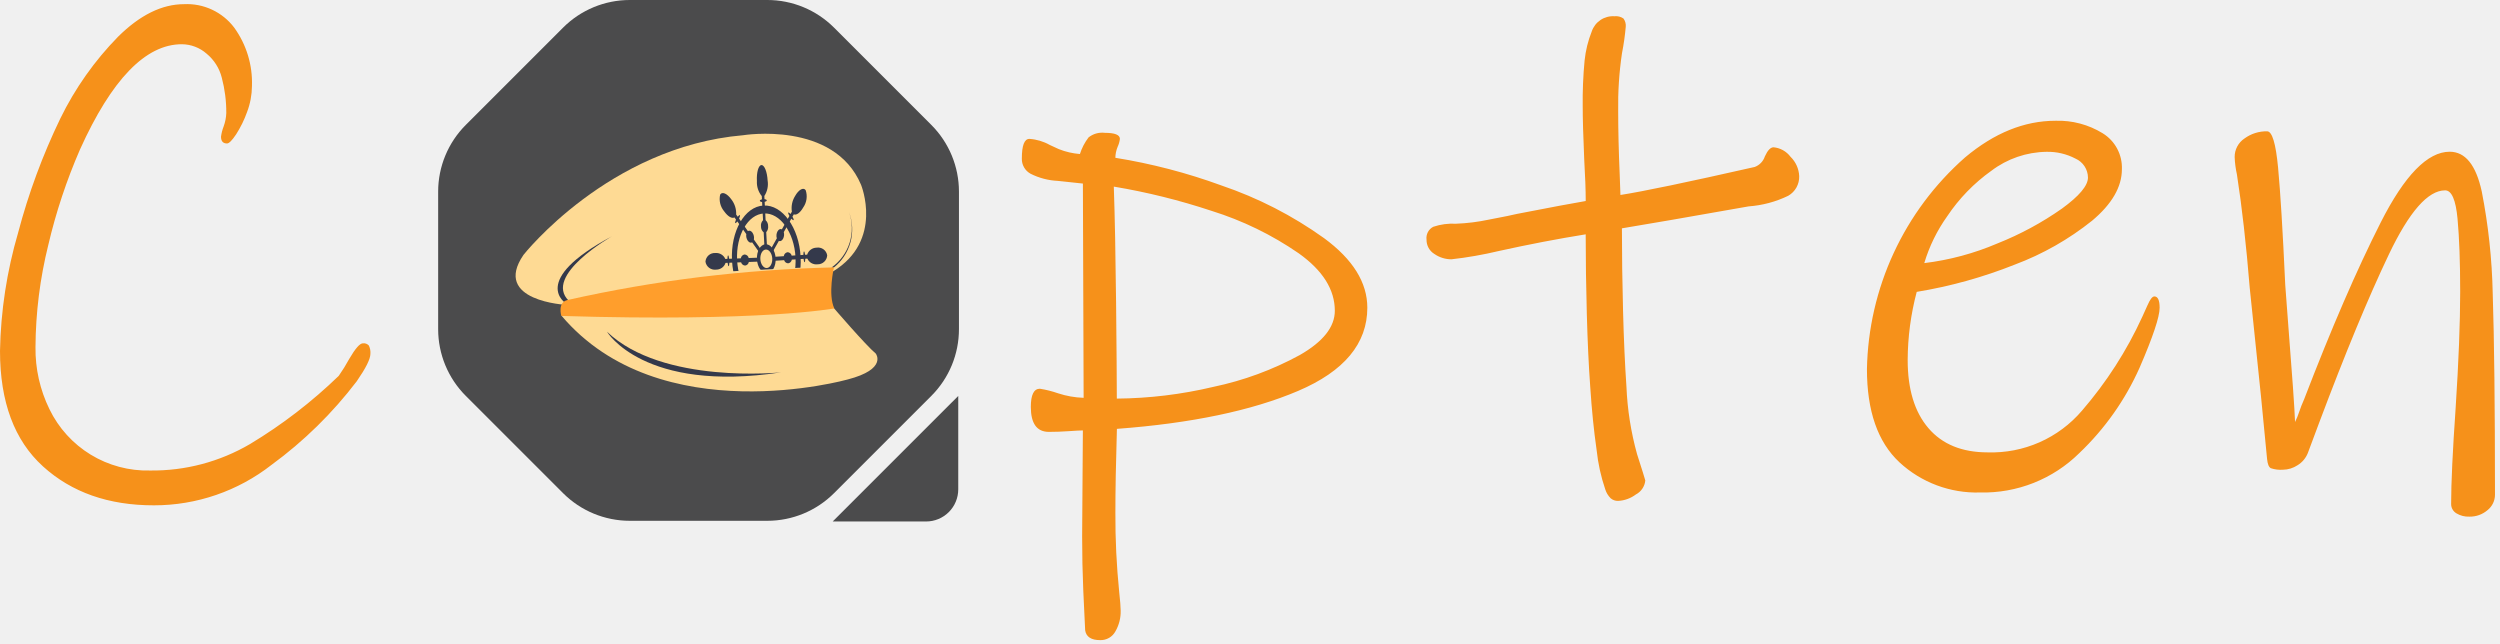
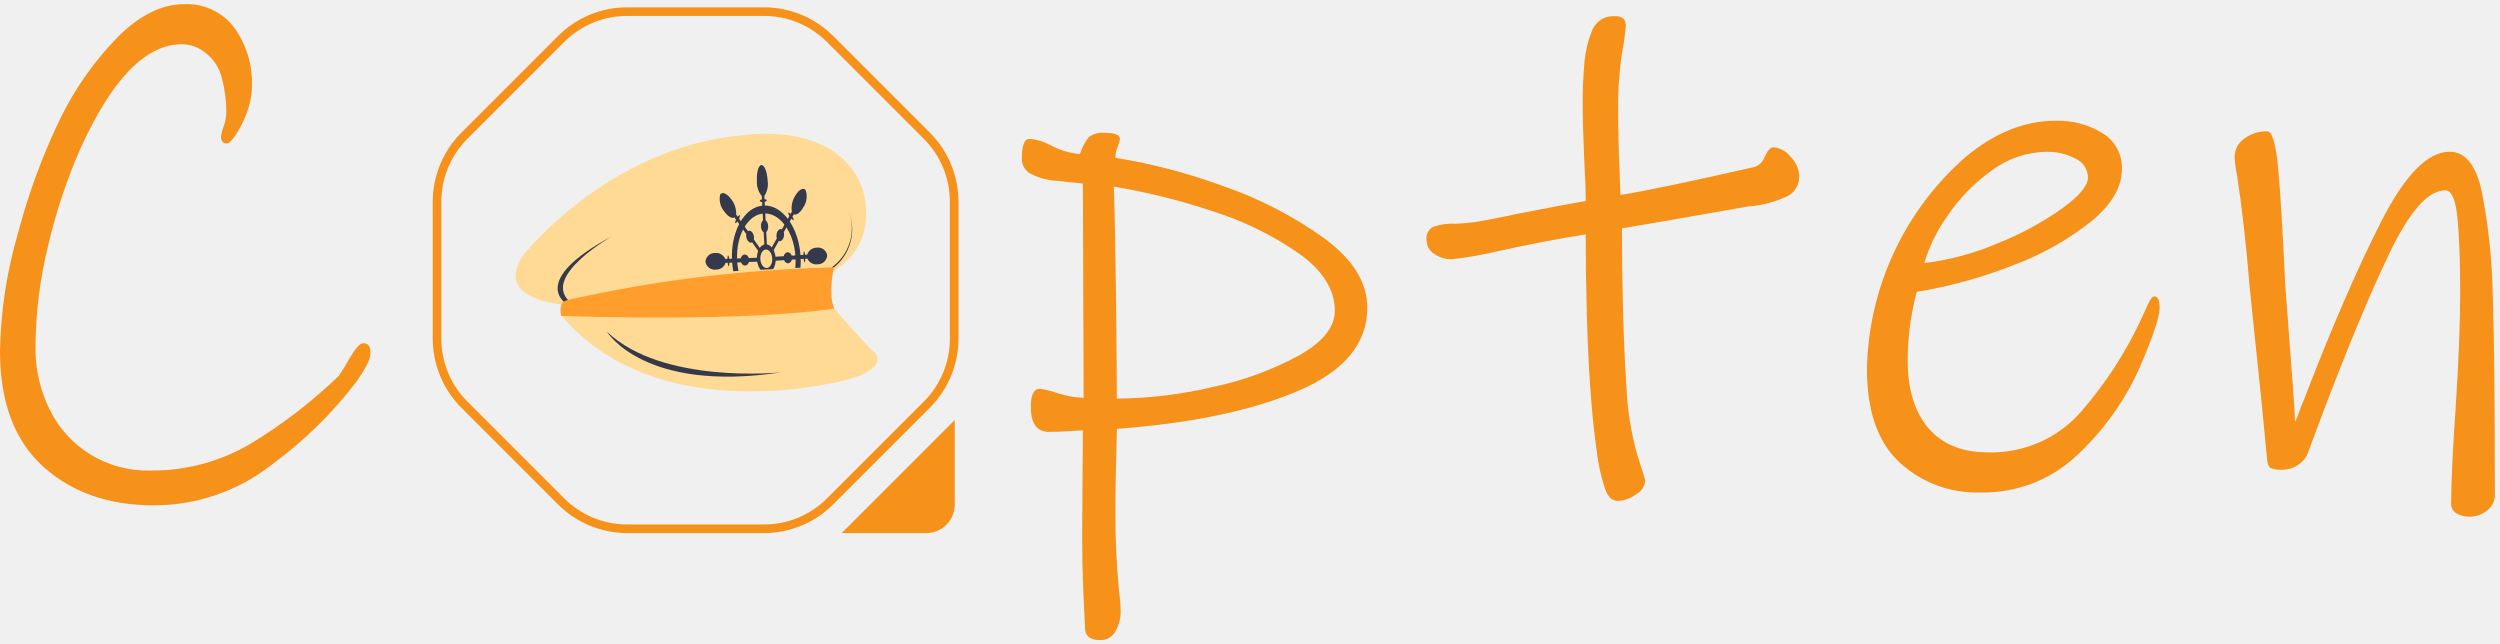
<svg xmlns="http://www.w3.org/2000/svg" width="342" height="88" viewBox="0 0 342 88" fill="none">
-   <g clip-path="url(#clip0_55_12647)">
-     <path d="M104.972 0C108.394 0 111.676 1.36 114.096 3.779L127.405 17.089C129.825 19.509 131.185 22.791 131.185 26.214V45.032C131.185 46.727 130.851 48.405 130.203 49.971C129.554 51.538 128.604 52.96 127.405 54.159L114.097 67.465C111.677 69.885 108.395 71.245 104.972 71.245H86.154C82.732 71.245 79.45 69.885 77.03 67.466L63.72 54.157C61.3 51.737 59.94 48.455 59.94 45.032V26.214C59.94 22.792 61.3 19.51 63.719 17.09L77.029 3.78C79.449 1.36 82.731 0 86.154 0L104.972 0Z" fill="#4B4B4C" />
-     <path d="M131.089 54.166V66.939C131.089 67.517 130.975 68.089 130.754 68.623C130.533 69.157 130.209 69.642 129.8 70.05C129.392 70.459 128.907 70.783 128.373 71.004C127.839 71.225 127.267 71.339 126.689 71.339H113.912L131.089 54.166Z" fill="#4B4B4C" />
-     <path d="M114.065 42.139C114.065 42.139 118.453 47.249 119.807 48.37C119.807 48.37 121.446 50.487 115.959 51.913C115.959 51.913 90.314 59.134 76.814 43.19C76.814 43.19 112.599 41.04 114.065 42.139Z" fill="#FEDA94" />
-     <path d="M77.489 41.707C77.489 41.707 67.261 41.218 71.612 34.87C71.612 34.87 83.269 20.07 101.666 18.499C101.666 18.499 114.066 16.467 117.792 25.279C117.792 25.279 120.927 32.889 113.937 37.146L77.489 41.707Z" fill="#FEDA94" />
-     <path d="M83.034 45.377C83.034 45.377 88.034 53.786 106.857 50.936C106.857 50.936 90.609 52.646 83.034 45.377Z" fill="#34394B" />
-     <path d="M77.458 41.527C77.458 41.527 72.258 38.436 83.75 32.303C83.75 32.303 74.214 37.688 77.825 41.16L77.458 41.527Z" fill="#34394B" />
-     <path d="M113.747 36.6C114.918 35.774 115.788 34.588 116.222 33.222C116.657 31.856 116.633 30.386 116.154 29.035C116.651 30.355 116.716 31.799 116.34 33.158C115.964 34.517 115.167 35.722 114.063 36.6H113.747Z" fill="#34394B" />
-     <path d="M114.08 36.581C114.08 36.581 113.234 40.281 114.132 42.191C114.132 42.191 104.126 44.069 76.791 43.22C76.791 43.22 76.221 41.349 77.646 41.04C89.612 38.347 101.817 36.853 114.08 36.581Z" fill="#FF9E2C" />
-     <mask id="mask0_55_12647" style="mask-type:luminance" maskUnits="userSpaceOnUse" x="95" y="21" width="19" height="17">
-       <path d="M112.937 21.162L95.202 22.091L96 37.323L113.735 36.394L112.937 21.162Z" fill="white" />
+   <g clip-path="url(#clip0_166_405)">
+     <mask id="mask0_166_405" style="mask-type:luminance" maskUnits="userSpaceOnUse" x="0" y="0" width="342" height="88">
+       <path d="M341.3 0H0V87.575H341.3V0Z" fill="white" />
    </mask>
-     <g mask="url(#mask0_55_12647)">
-       <path d="M104.726 33.414C105.432 33.377 106.053 34.239 106.11 35.334C106.167 36.43 105.64 37.352 104.934 37.389C104.228 37.426 103.607 36.565 103.55 35.469C103.492 34.372 104.02 33.451 104.726 33.414ZM104.896 36.667C105.345 36.643 105.681 36.057 105.645 35.359C105.608 34.661 105.213 34.114 104.764 34.137C104.314 34.161 103.978 34.747 104.015 35.444C104.051 36.141 104.447 36.69 104.896 36.667Z" fill="#34394B" />
-       <path d="M104.45 28.117C107.037 27.982 109.315 31.138 109.525 35.153C109.736 39.169 107.803 42.546 105.213 42.681C102.624 42.817 100.349 39.661 100.138 35.645C99.928 31.63 101.861 28.253 104.45 28.117ZM105.157 41.599C107.354 41.484 109.005 38.609 108.826 35.191C108.647 31.773 106.704 29.087 104.507 29.202C102.31 29.317 100.658 32.191 100.837 35.609C101.016 39.026 102.952 41.714 105.157 41.599Z" fill="#34394B" />
-       <path d="M104.574 33.721L104.472 31.791C104.352 31.692 104.256 31.567 104.192 31.425C104.128 31.284 104.098 31.129 104.103 30.973C104.082 30.819 104.096 30.662 104.145 30.515C104.194 30.367 104.276 30.232 104.385 30.122L104.255 27.636C104.076 27.616 103.95 27.552 103.945 27.467C103.941 27.382 104.063 27.305 104.235 27.266L104.212 26.829C103.74 26.25 103.502 25.515 103.545 24.769C103.482 23.582 103.76 22.602 104.165 22.581C104.569 22.559 104.948 23.505 105.011 24.692C105.131 25.43 104.971 26.185 104.562 26.811L104.585 27.247C104.763 27.267 104.89 27.331 104.894 27.416C104.898 27.501 104.776 27.578 104.604 27.617L104.735 30.119C104.846 30.221 104.935 30.345 104.994 30.483C105.053 30.622 105.081 30.772 105.078 30.922C105.097 31.072 105.084 31.224 105.04 31.367C104.996 31.512 104.921 31.644 104.821 31.757L104.923 33.703L104.574 33.721Z" fill="#34394B" />
-       <path d="M105.471 34.027L106.269 32.605C106.173 32.286 106.207 31.941 106.364 31.647C106.524 31.363 106.765 31.265 106.961 31.374L107.991 29.543C107.866 29.335 107.799 29.152 107.835 29.088C107.87 29.024 107.996 29.105 108.145 29.273L108.328 28.951C108.214 28.213 108.368 27.459 108.762 26.825C109.253 25.946 109.902 25.581 110.214 26.012C110.348 26.402 110.389 26.819 110.332 27.228C110.276 27.637 110.124 28.027 109.889 28.367C109.47 29.112 108.936 29.487 108.594 29.319L108.41 29.641C108.534 29.849 108.602 30.032 108.566 30.096C108.531 30.16 108.405 30.079 108.256 29.912L107.223 31.753C107.306 32.063 107.268 32.392 107.117 32.675C106.964 32.947 106.736 33.049 106.545 32.96L105.739 34.394L105.471 34.027Z" fill="#34394B" />
-       <path d="M105.982 35.128L107.224 35.046C107.238 34.912 107.295 34.786 107.387 34.688C107.479 34.59 107.601 34.525 107.734 34.502C107.867 34.506 107.995 34.555 108.098 34.64C108.2 34.725 108.272 34.842 108.301 34.972L109.898 34.869C109.901 34.593 109.936 34.395 109.99 34.392C110.044 34.388 110.102 34.58 110.137 34.853L110.419 34.839C110.506 34.563 110.678 34.322 110.91 34.15C111.142 33.978 111.422 33.883 111.711 33.879C112.042 33.827 112.38 33.908 112.652 34.104C112.923 34.3 113.106 34.595 113.161 34.926C113.145 35.263 112.998 35.581 112.751 35.811C112.505 36.041 112.178 36.166 111.84 36.158C111.555 36.194 111.266 36.138 111.015 35.998C110.764 35.858 110.565 35.642 110.445 35.38L110.163 35.395C110.16 35.672 110.126 35.869 110.071 35.872C110.017 35.876 109.959 35.684 109.924 35.41L108.321 35.519C108.303 35.645 108.244 35.762 108.154 35.852C108.064 35.943 107.948 36.003 107.822 36.023C107.695 36.019 107.574 35.975 107.474 35.897C107.375 35.819 107.303 35.712 107.269 35.59L106.017 35.673L105.982 35.128Z" fill="#34394B" />
-       <path d="M102.892 33.152C102.711 33.261 102.474 33.183 102.294 32.928C102.114 32.662 102.042 32.339 102.092 32.022L100.869 30.297C100.738 30.476 100.621 30.568 100.58 30.512C100.539 30.456 100.586 30.264 100.688 30.044L100.472 29.743C100.149 29.945 99.579 29.628 99.084 28.931C98.816 28.618 98.624 28.246 98.526 27.846C98.427 27.445 98.424 27.027 98.517 26.625C98.782 26.169 99.469 26.464 100.053 27.282C100.511 27.872 100.743 28.605 100.707 29.351L100.924 29.652C101.054 29.473 101.172 29.381 101.213 29.436C101.254 29.492 101.207 29.685 101.105 29.905L102.313 31.618C102.498 31.488 102.747 31.561 102.935 31.827C103.122 32.103 103.192 32.442 103.13 32.77L104.073 34.1L103.844 34.494L102.892 33.152Z" fill="#34394B" />
-       <path d="M103.668 35.249L102.424 35.297C102.396 35.166 102.327 35.048 102.225 34.96C102.124 34.873 101.997 34.821 101.863 34.812C101.731 34.83 101.608 34.892 101.515 34.987C101.422 35.082 101.363 35.206 101.348 35.339L99.747 35.401C99.716 35.127 99.66 34.934 99.606 34.936C99.551 34.939 99.514 35.135 99.508 35.411L99.226 35.426C99.109 35.161 98.913 34.941 98.664 34.794C98.415 34.648 98.126 34.584 97.839 34.611C97.505 34.594 97.179 34.709 96.929 34.931C96.68 35.153 96.528 35.465 96.507 35.798C96.558 36.132 96.738 36.432 97.007 36.636C97.277 36.839 97.615 36.929 97.95 36.886C98.237 36.892 98.519 36.806 98.753 36.64C98.988 36.475 99.164 36.239 99.255 35.967L99.538 35.952C99.569 36.226 99.625 36.419 99.679 36.417C99.734 36.415 99.771 36.218 99.777 35.942L101.383 35.883C101.415 36.006 101.486 36.116 101.585 36.197C101.684 36.277 101.807 36.324 101.934 36.33C102.06 36.314 102.177 36.257 102.268 36.168C102.359 36.08 102.419 35.965 102.439 35.839L103.694 35.791L103.668 35.249Z" fill="#34394B" />
+     <g mask="url(#mask0_166_405)">
+       <path d="M115.14 72.926L130.61 57.46V69.026C130.61 69.538 130.509 70.045 130.313 70.518C130.117 70.992 129.83 71.421 129.468 71.784C129.106 72.146 128.676 72.433 128.202 72.629C127.729 72.825 127.222 72.926 126.71 72.926H115.14Z" fill="#F6911A" />
+       <path d="M85.815 1H104.501C108.056 1 111.465 2.412 113.979 4.926L127.195 18.142C129.709 20.655 131.121 24.065 131.121 27.62V46.306C131.121 48.067 130.774 49.81 130.101 51.437C129.427 53.063 128.439 54.542 127.195 55.786L113.98 68.999C111.466 71.513 108.056 72.925 104.501 72.926H85.815C82.26 72.926 78.851 71.514 76.338 69.001L63.122 55.784C60.608 53.27 59.196 49.861 59.195 46.306V27.62C59.196 24.065 60.608 20.656 63.121 18.142L76.337 4.926C78.85 2.413 82.26 1 85.815 1ZM104.501 71.747C106.107 71.751 107.698 71.437 109.182 70.822C110.666 70.207 112.013 69.305 113.146 68.166L126.361 54.952C127.5 53.82 128.403 52.472 129.018 50.988C129.633 49.503 129.947 47.912 129.942 46.306V27.62C129.947 26.014 129.632 24.423 129.018 22.939C128.403 21.455 127.5 20.108 126.361 18.975L113.145 5.759C112.012 4.621 110.665 3.718 109.182 3.104C107.698 2.489 106.107 2.175 104.501 2.179H85.815C84.209 2.175 82.618 2.489 81.134 3.104C79.65 3.719 78.303 4.621 77.17 5.76L63.955 18.976C62.816 20.109 61.913 21.456 61.299 22.939C60.684 24.423 60.37 26.014 60.374 27.62V46.306C60.37 47.912 60.684 49.503 61.299 50.986C61.914 52.471 62.816 53.818 63.955 54.95L77.172 68.167C78.304 69.305 79.651 70.208 81.135 70.822C82.618 71.437 84.209 71.751 85.815 71.747H104.501Z" fill="#F6911A" />
+       <path d="M114.065 42.139C114.065 42.139 118.453 47.249 119.807 48.37C119.807 48.37 121.446 50.487 115.959 51.913C115.959 51.913 90.314 59.134 76.814 43.19C76.814 43.19 112.599 41.04 114.065 42.139Z" fill="#FEDA94" />
+       <path d="M77.489 41.707C77.489 41.707 67.261 41.218 71.612 34.87C71.612 34.87 83.269 20.07 101.666 18.499C101.666 18.499 114.066 16.467 117.792 25.279C117.792 25.279 120.927 32.889 113.937 37.146L77.489 41.707Z" fill="#FEDA94" />
+       <path d="M83.034 45.377C83.034 45.377 88.034 53.786 106.857 50.936C106.857 50.936 90.609 52.646 83.034 45.377Z" fill="#34394B" />
+       <path d="M77.458 41.527C77.458 41.527 72.258 38.436 83.75 32.303C83.75 32.303 74.214 37.688 77.825 41.16L77.458 41.527Z" fill="#34394B" />
+       <path d="M113.747 36.6C114.919 35.774 115.788 34.588 116.222 33.222C116.657 31.856 116.633 30.386 116.154 29.035C116.651 30.355 116.716 31.799 116.34 33.158C115.964 34.517 115.167 35.722 114.063 36.6H113.747Z" fill="#34394B" />
+       <path d="M114.08 36.581C114.08 36.581 113.234 40.281 114.132 42.191C114.132 42.191 104.126 44.069 76.791 43.22C76.791 43.22 76.221 41.349 77.646 41.04C89.612 38.347 101.817 36.853 114.08 36.581Z" fill="#FF9E2C" />
+       <mask id="mask1_166_405" style="mask-type:luminance" maskUnits="userSpaceOnUse" x="95" y="21" width="19" height="17">
+         <path d="M112.937 21.162L95.202 22.091L96 37.323L113.735 36.394L112.937 21.162Z" fill="white" />
+       </mask>
+       <g mask="url(#mask1_166_405)">
+         <path d="M104.726 33.414C105.432 33.377 106.053 34.239 106.11 35.334C106.167 36.43 105.64 37.352 104.934 37.389C104.228 37.426 103.607 36.565 103.549 35.469C103.492 34.372 104.02 33.451 104.726 33.414ZM104.896 36.667C105.345 36.643 105.681 36.057 105.645 35.359C105.608 34.661 105.213 34.114 104.763 34.137C104.314 34.161 103.978 34.747 104.015 35.444C104.051 36.141 104.447 36.69 104.896 36.667Z" fill="#34394B" />
+         <path d="M104.45 28.117C107.037 27.982 109.315 31.138 109.525 35.153C109.736 39.169 107.803 42.546 105.213 42.681C102.624 42.817 100.349 39.661 100.138 35.645C99.928 31.63 101.861 28.253 104.45 28.117ZM105.157 41.599C107.354 41.484 109.006 38.609 108.826 35.191C108.647 31.773 106.704 29.087 104.507 29.202C102.31 29.317 100.658 32.191 100.837 35.609C101.016 39.026 102.952 41.714 105.157 41.599Z" fill="#34394B" />
+         <path d="M104.573 33.721L104.472 31.791C104.352 31.692 104.256 31.567 104.192 31.425C104.128 31.284 104.098 31.129 104.103 30.973C104.082 30.819 104.096 30.662 104.145 30.515C104.194 30.367 104.276 30.232 104.385 30.122L104.255 27.636C104.076 27.616 103.95 27.552 103.945 27.467C103.941 27.382 104.063 27.305 104.235 27.266L104.212 26.829C103.74 26.25 103.502 25.515 103.545 24.769C103.482 23.582 103.76 22.602 104.165 22.581C104.569 22.559 104.948 23.505 105.011 24.692C105.131 25.43 104.971 26.185 104.562 26.811L104.585 27.247C104.763 27.267 104.889 27.331 104.894 27.416C104.898 27.501 104.776 27.578 104.604 27.617L104.735 30.119C104.846 30.221 104.935 30.345 104.994 30.483C105.053 30.622 105.081 30.772 105.078 30.922C105.097 31.072 105.084 31.224 105.04 31.367C104.996 31.512 104.921 31.644 104.821 31.757L104.923 33.703L104.573 33.721Z" fill="#34394B" />
+         <path d="M105.471 34.027L106.269 32.605C106.173 32.286 106.207 31.941 106.364 31.647C106.524 31.363 106.765 31.265 106.961 31.374L107.991 29.543C107.866 29.335 107.799 29.152 107.835 29.088C107.87 29.024 107.996 29.105 108.145 29.273L108.328 28.951C108.214 28.213 108.368 27.459 108.762 26.825C109.253 25.946 109.902 25.581 110.214 26.012C110.348 26.402 110.389 26.819 110.332 27.228C110.276 27.637 110.124 28.027 109.889 28.367C109.47 29.112 108.936 29.487 108.594 29.319L108.41 29.641C108.534 29.849 108.602 30.032 108.566 30.096C108.531 30.16 108.405 30.079 108.256 29.912L107.223 31.753C107.306 32.063 107.268 32.392 107.117 32.675C106.964 32.947 106.736 33.049 106.545 32.96L105.739 34.394L105.471 34.027Z" fill="#34394B" />
+         <path d="M105.982 35.128L107.224 35.046C107.238 34.912 107.295 34.786 107.387 34.688C107.479 34.59 107.601 34.525 107.734 34.502C107.867 34.506 107.995 34.555 108.098 34.64C108.2 34.725 108.272 34.842 108.301 34.972L109.898 34.869C109.901 34.593 109.936 34.395 109.99 34.392C110.044 34.388 110.102 34.58 110.137 34.853L110.419 34.839C110.506 34.563 110.678 34.322 110.91 34.15C111.142 33.978 111.422 33.883 111.711 33.879C112.042 33.827 112.38 33.908 112.652 34.104C112.923 34.3 113.106 34.595 113.161 34.926C113.145 35.263 112.998 35.581 112.751 35.811C112.505 36.041 112.178 36.166 111.84 36.158C111.555 36.194 111.266 36.138 111.015 35.998C110.764 35.858 110.565 35.642 110.445 35.38L110.163 35.395C110.16 35.672 110.126 35.869 110.071 35.872C110.017 35.876 109.959 35.684 109.924 35.41L108.321 35.519C108.303 35.645 108.244 35.762 108.154 35.852C108.064 35.943 107.948 36.003 107.822 36.023C107.696 36.019 107.574 35.975 107.474 35.897C107.375 35.819 107.303 35.712 107.269 35.59L106.017 35.673L105.982 35.128Z" fill="#34394B" />
+         <path d="M102.892 33.152C102.711 33.261 102.474 33.183 102.294 32.928C102.114 32.662 102.042 32.339 102.092 32.022L100.869 30.297C100.738 30.476 100.621 30.568 100.58 30.512C100.539 30.456 100.586 30.264 100.688 30.044L100.472 29.743C100.149 29.945 99.578 29.628 99.084 28.931C98.816 28.618 98.624 28.246 98.526 27.846C98.427 27.445 98.424 27.027 98.517 26.625C98.782 26.169 99.469 26.464 100.053 27.282C100.511 27.872 100.743 28.605 100.707 29.351L100.923 29.652C101.054 29.473 101.172 29.381 101.213 29.436C101.254 29.492 101.207 29.685 101.105 29.905L102.313 31.618C102.498 31.488 102.747 31.561 102.935 31.827C103.122 32.103 103.192 32.442 103.13 32.77L104.073 34.1L103.844 34.494L102.892 33.152Z" fill="#34394B" />
+         <path d="M103.668 35.249L102.424 35.297C102.396 35.166 102.326 35.048 102.225 34.96C102.124 34.873 101.997 34.821 101.863 34.812C101.731 34.83 101.608 34.892 101.515 34.987C101.422 35.082 101.363 35.206 101.348 35.339L99.747 35.401C99.716 35.127 99.66 34.934 99.606 34.936C99.551 34.939 99.514 35.135 99.508 35.411L99.226 35.426C99.109 35.161 98.913 34.941 98.664 34.794C98.415 34.648 98.126 34.584 97.839 34.611C97.505 34.594 97.178 34.709 96.929 34.931C96.68 35.153 96.528 35.465 96.507 35.798C96.558 36.132 96.737 36.432 97.007 36.636C97.277 36.839 97.615 36.929 97.95 36.886C98.237 36.892 98.518 36.806 98.753 36.64C98.988 36.475 99.164 36.239 99.255 35.967L99.538 35.952C99.569 36.226 99.625 36.419 99.679 36.417C99.733 36.415 99.771 36.218 99.777 35.942L101.383 35.883C101.415 36.006 101.486 36.116 101.585 36.197C101.684 36.277 101.806 36.324 101.934 36.33C102.06 36.314 102.177 36.257 102.268 36.168C102.359 36.08 102.419 35.965 102.439 35.839L103.694 35.791L103.668 35.249Z" fill="#34394B" />
+       </g>
+       <path d="M148.45 86.224C148.383 85.049 148.298 83.237 148.193 80.787C148.088 78.337 148.036 75.869 148.037 73.382L148.137 58.882C147.792 58.882 147.157 58.918 146.228 58.982C145.299 59.046 144.387 59.082 143.494 59.082C141.843 59.082 141.017 57.943 141.017 55.665C141.017 54.008 141.43 53.18 142.255 53.179C143.097 53.312 143.926 53.52 144.732 53.8C145.866 54.174 147.047 54.383 148.24 54.422L148.14 25.111C147.589 25.044 146.456 24.923 144.74 24.748C143.429 24.691 142.145 24.355 140.974 23.764C140.605 23.561 140.299 23.261 140.09 22.895C139.88 22.53 139.776 22.114 139.787 21.693C139.787 19.898 140.131 19 140.819 18.999C141.798 19.062 142.751 19.346 143.605 19.828C143.743 19.895 144.156 20.085 144.843 20.398C145.767 20.766 146.741 20.993 147.733 21.071C147.993 20.248 148.394 19.477 148.919 18.792C149.229 18.547 149.585 18.366 149.966 18.259C150.347 18.153 150.745 18.123 151.138 18.171C152.513 18.171 153.201 18.447 153.202 18.999C153.157 19.376 153.053 19.743 152.892 20.087C152.694 20.563 152.589 21.072 152.582 21.587C157.525 22.383 162.38 23.649 167.082 25.368C172.089 27.065 176.818 29.491 181.117 32.568C185.072 35.468 187.049 38.644 187.05 42.096C187.05 47 183.886 50.798 177.557 53.489C171.228 56.18 162.973 57.907 152.792 58.668C152.653 63.364 152.584 67.197 152.585 70.168C152.568 73.765 152.74 77.36 153.102 80.939C153.239 82.182 153.307 83.045 153.308 83.528C153.335 84.526 153.085 85.512 152.585 86.377C152.384 86.746 152.085 87.053 151.721 87.263C151.356 87.473 150.941 87.579 150.521 87.569C149.278 87.573 148.588 87.125 148.45 86.224ZM152.681 41.429C152.748 48.024 152.781 52.391 152.781 54.529C157.23 54.491 161.661 53.952 165.989 52.923C170.119 52.058 174.099 50.593 177.804 48.573C181.004 46.744 182.604 44.725 182.604 42.514C182.604 39.613 180.953 36.99 177.651 34.643C173.993 32.121 169.974 30.165 165.732 28.843C161.37 27.394 156.902 26.286 152.369 25.528C152.508 29.538 152.612 34.84 152.681 41.433V41.429ZM336.037 70.224C335.812 70.092 335.626 69.901 335.499 69.672C335.372 69.444 335.308 69.185 335.315 68.924C335.315 66.093 335.521 61.709 335.934 55.77C336.346 49.418 336.552 44.136 336.553 39.924C336.553 35.851 336.432 32.517 336.191 29.924C335.95 27.331 335.383 26.036 334.491 26.04C332.151 26.04 329.588 28.957 326.803 34.792C324.018 40.627 320.836 48.308 317.258 57.837L315.71 61.98C315.437 62.668 314.948 63.25 314.317 63.637C313.72 64.034 313.022 64.25 312.305 64.259C311.746 64.299 311.185 64.229 310.654 64.051C310.379 63.913 310.207 63.499 310.138 62.808L309.313 54.316L307.765 39.401C307.282 33.464 306.698 28.285 306.011 23.865C305.835 23.082 305.731 22.285 305.701 21.483C305.696 20.982 305.816 20.488 306.051 20.045C306.285 19.602 306.625 19.224 307.042 18.946C307.94 18.288 309.029 17.943 310.142 17.962C310.829 17.962 311.329 19.619 311.642 22.933C311.955 26.247 312.282 31.598 312.622 38.987L313.035 44.476C313.585 51.451 313.895 55.87 313.964 57.733C314.186 57.28 314.375 56.812 314.532 56.333C314.703 55.814 314.927 55.245 315.203 54.624C318.917 44.957 322.408 36.896 325.677 30.44C328.946 23.984 332.093 20.756 335.119 20.756C337.252 20.756 338.714 22.569 339.504 26.194C340.404 30.785 340.906 35.446 341.004 40.124C341.21 46.408 341.313 55.591 341.314 67.674C341.314 68.083 341.221 68.487 341.042 68.854C340.864 69.222 340.604 69.544 340.282 69.797C339.592 70.384 338.711 70.697 337.805 70.677C337.184 70.703 336.569 70.545 336.037 70.224ZM5.882 63.802C1.961 60.246 0 54.979 0 48.002C0.105 42.53 0.938 37.096 2.476 31.844C3.896 26.458 5.831 21.22 8.255 16.205C10.27 12.079 12.936 8.304 16.15 5.024C19.143 2.056 22.153 0.571 25.18 0.57C26.499 0.505 27.814 0.764 29.009 1.324C30.206 1.883 31.247 2.727 32.042 3.781C33.714 6.096 34.567 8.902 34.468 11.756C34.459 12.977 34.232 14.188 33.797 15.329C33.415 16.401 32.912 17.426 32.297 18.384C31.745 19.213 31.332 19.627 31.059 19.627C30.507 19.627 30.234 19.316 30.234 18.695C30.298 18.216 30.419 17.746 30.595 17.295C30.808 16.713 30.93 16.101 30.956 15.482C30.967 13.839 30.759 12.202 30.337 10.614C30.013 9.335 29.29 8.192 28.273 7.351C27.334 6.522 26.126 6.06 24.873 6.051C19.92 6.051 15.276 10.851 10.942 20.451C9.108 24.662 7.657 29.029 6.609 33.501C5.471 38.075 4.882 42.769 4.855 47.483C4.816 50.425 5.47 53.334 6.764 55.976C8.01 58.551 9.972 60.712 12.415 62.2C14.859 63.688 17.679 64.44 20.539 64.366C25.342 64.425 30.069 63.171 34.212 60.741C38.594 58.103 42.661 54.976 46.337 51.42C46.862 50.671 47.345 49.893 47.781 49.089C48.606 47.675 49.226 46.967 49.639 46.966C49.791 46.945 49.947 46.963 50.091 47.017C50.235 47.071 50.363 47.16 50.464 47.276C50.633 47.631 50.704 48.024 50.671 48.415C50.671 49.106 50.052 50.349 48.813 52.144C45.498 56.501 41.571 60.355 37.153 63.588C32.557 67.183 26.888 69.134 21.053 69.129C14.86 69.135 9.803 67.36 5.882 63.805V63.802ZM220.328 68.152C219.996 67.818 219.748 67.41 219.605 66.961C219.01 65.215 218.613 63.408 218.419 61.574C218.04 58.951 217.748 56.051 217.541 52.874C217.335 50.043 217.18 46.746 217.077 42.982C216.974 39.218 216.922 35.576 216.922 32.056C213.069 32.677 209.114 33.437 205.055 34.334C202.914 34.846 200.743 35.227 198.555 35.473C197.726 35.472 196.916 35.22 196.233 34.749C195.896 34.544 195.618 34.255 195.428 33.91C195.238 33.564 195.142 33.175 195.149 32.781C195.103 32.428 195.167 32.069 195.333 31.753C195.5 31.438 195.76 31.182 196.078 31.021C197.076 30.687 198.128 30.546 199.178 30.606C200.705 30.548 202.224 30.357 203.718 30.036C205.713 29.658 206.986 29.399 207.537 29.259C212.145 28.362 215.275 27.776 216.927 27.499C216.927 26.049 216.858 24.149 216.721 21.799C216.582 18.624 216.514 16.207 216.515 14.549C216.488 12.457 216.573 10.366 216.772 8.283C216.914 6.915 217.244 5.573 217.753 4.295C217.97 3.657 218.391 3.107 218.951 2.733C219.512 2.358 220.18 2.179 220.853 2.223C221.29 2.171 221.731 2.282 222.091 2.534C222.335 2.861 222.445 3.268 222.401 3.673C222.294 4.889 222.121 6.099 221.885 7.297C221.495 9.937 221.322 12.605 221.368 15.273C221.368 17.828 221.437 20.695 221.575 23.873L221.675 26.673C224.771 26.192 230.894 24.914 240.043 22.841C240.37 22.72 240.664 22.527 240.906 22.276C241.147 22.025 241.328 21.722 241.436 21.391C241.813 20.563 242.209 20.149 242.623 20.148C243.079 20.191 243.521 20.329 243.921 20.553C244.321 20.777 244.669 21.082 244.944 21.448C245.662 22.145 246.086 23.09 246.131 24.089C246.149 24.632 246.019 25.169 245.755 25.644C245.491 26.118 245.102 26.512 244.631 26.782C242.934 27.606 241.096 28.098 239.214 28.233C232.884 29.338 229.341 29.96 228.585 30.097L221.878 31.236C221.878 34.827 221.93 38.591 222.033 42.526C222.136 46.461 222.291 49.914 222.497 52.883C222.625 56.001 223.11 59.094 223.942 62.101C224.629 64.242 225.007 65.451 225.077 65.726C225.039 66.128 224.901 66.513 224.675 66.848C224.45 67.183 224.145 67.456 223.787 67.642C223.085 68.172 222.24 68.479 221.361 68.522C220.982 68.534 220.613 68.403 220.327 68.155L220.328 68.152ZM259.834 63.233C256.876 60.472 255.397 56.225 255.397 50.493C255.502 45.001 256.748 39.591 259.058 34.607C261.367 29.623 264.689 25.174 268.811 21.544C272.8 18.196 276.927 16.521 281.194 16.52C283.465 16.446 285.707 17.04 287.643 18.229C288.479 18.741 289.164 19.467 289.626 20.332C290.089 21.197 290.313 22.169 290.275 23.149C290.275 25.566 288.916 27.914 286.199 30.191C283.013 32.74 279.443 34.768 275.622 36.199C271.298 37.922 266.8 39.173 262.207 39.928C261.4 42.97 260.984 46.102 260.97 49.249C260.97 53.254 261.916 56.361 263.808 58.57C265.7 60.779 268.4 61.884 271.908 61.885C274.348 61.962 276.774 61.49 279.007 60.504C281.24 59.517 283.222 58.041 284.808 56.185C288.155 52.317 290.935 47.993 293.063 43.342C293.201 43.067 293.441 42.531 293.786 41.742C294.131 40.953 294.439 40.55 294.715 40.55C295.196 40.55 295.436 41.068 295.437 42.103C295.437 43.346 294.526 46.073 292.703 50.286C290.744 54.689 287.939 58.664 284.448 61.986C282.664 63.749 280.543 65.134 278.211 66.059C275.88 66.984 273.386 67.431 270.879 67.372C266.797 67.496 262.83 66.01 259.834 63.235V63.233ZM272.423 23.358C270.051 25.047 268.006 27.152 266.387 29.572C264.992 31.525 263.929 33.695 263.24 35.994C266.687 35.574 270.057 34.667 273.25 33.301C276.367 32.063 279.329 30.464 282.073 28.536C284.446 26.811 285.633 25.395 285.633 24.29C285.629 23.741 285.466 23.204 285.164 22.745C284.863 22.286 284.435 21.923 283.933 21.701C282.709 21.058 281.342 20.737 279.96 20.769C277.235 20.805 274.594 21.713 272.423 23.36V23.358Z" fill="#F6911A" />
    </g>
-     <path d="M148.45 86.224C148.383 85.049 148.298 83.237 148.193 80.787C148.088 78.337 148.036 75.869 148.037 73.382L148.137 58.882C147.792 58.882 147.157 58.918 146.228 58.982C145.299 59.046 144.387 59.082 143.494 59.082C141.843 59.082 141.017 57.943 141.017 55.665C141.017 54.008 141.43 53.18 142.255 53.179C143.097 53.312 143.926 53.52 144.732 53.8C145.866 54.174 147.047 54.383 148.24 54.422L148.14 25.111C147.589 25.044 146.456 24.923 144.74 24.748C143.429 24.691 142.145 24.355 140.974 23.764C140.605 23.561 140.299 23.261 140.09 22.895C139.88 22.53 139.776 22.114 139.787 21.693C139.787 19.898 140.131 19 140.819 18.999C141.798 19.062 142.751 19.346 143.605 19.828C143.743 19.895 144.156 20.085 144.843 20.398C145.767 20.766 146.741 20.993 147.733 21.071C147.993 20.248 148.394 19.477 148.919 18.792C149.229 18.547 149.585 18.366 149.966 18.259C150.347 18.153 150.745 18.123 151.138 18.171C152.513 18.171 153.201 18.447 153.202 18.999C153.157 19.376 153.053 19.743 152.892 20.087C152.694 20.563 152.589 21.072 152.582 21.587C157.525 22.383 162.38 23.649 167.082 25.368C172.089 27.065 176.818 29.491 181.117 32.568C185.072 35.468 187.049 38.644 187.05 42.096C187.05 47 183.886 50.798 177.557 53.489C171.228 56.18 162.973 57.907 152.792 58.668C152.653 63.364 152.584 67.197 152.585 70.168C152.568 73.765 152.741 77.36 153.102 80.939C153.239 82.182 153.307 83.045 153.308 83.528C153.335 84.526 153.085 85.512 152.585 86.377C152.384 86.746 152.085 87.053 151.721 87.263C151.356 87.473 150.941 87.579 150.521 87.569C149.278 87.573 148.588 87.125 148.45 86.224ZM152.681 41.429C152.748 48.024 152.781 52.391 152.781 54.529C157.23 54.491 161.661 53.952 165.989 52.923C170.119 52.058 174.099 50.593 177.804 48.573C181.004 46.744 182.604 44.725 182.604 42.514C182.604 39.613 180.953 36.99 177.651 34.643C173.993 32.121 169.974 30.165 165.732 28.843C161.37 27.394 156.902 26.286 152.369 25.528C152.508 29.538 152.612 34.84 152.681 41.433V41.429ZM336.037 70.224C335.812 70.092 335.626 69.901 335.499 69.672C335.372 69.444 335.308 69.185 335.315 68.924C335.315 66.093 335.521 61.709 335.934 55.77C336.346 49.418 336.552 44.136 336.553 39.924C336.553 35.851 336.432 32.517 336.191 29.924C335.95 27.331 335.383 26.036 334.491 26.04C332.151 26.04 329.588 28.957 326.803 34.792C324.018 40.627 320.836 48.308 317.258 57.837L315.71 61.98C315.437 62.668 314.948 63.25 314.317 63.637C313.72 64.034 313.022 64.25 312.305 64.259C311.746 64.299 311.185 64.229 310.654 64.051C310.379 63.913 310.207 63.499 310.138 62.808L309.313 54.316L307.765 39.401C307.282 33.464 306.698 28.285 306.011 23.865C305.835 23.082 305.731 22.285 305.701 21.483C305.696 20.982 305.816 20.488 306.051 20.045C306.285 19.602 306.625 19.224 307.042 18.946C307.94 18.288 309.029 17.943 310.142 17.962C310.829 17.962 311.329 19.619 311.642 22.933C311.955 26.247 312.282 31.598 312.622 38.987L313.035 44.476C313.585 51.451 313.895 55.87 313.964 57.733C314.186 57.28 314.375 56.812 314.532 56.333C314.703 55.814 314.927 55.245 315.203 54.624C318.917 44.957 322.408 36.896 325.677 30.44C328.946 23.984 332.093 20.756 335.119 20.756C337.252 20.756 338.714 22.569 339.504 26.194C340.404 30.785 340.906 35.446 341.004 40.124C341.21 46.408 341.313 55.591 341.314 67.674C341.314 68.083 341.221 68.487 341.042 68.854C340.864 69.222 340.604 69.544 340.282 69.797C339.592 70.384 338.711 70.697 337.805 70.677C337.184 70.703 336.569 70.545 336.037 70.224ZM5.882 63.802C1.961 60.246 3.05176e-05 54.979 3.05176e-05 48.002C0.105 42.53 0.938 37.096 2.476 31.844C3.896 26.458 5.831 21.22 8.255 16.205C10.27 12.079 12.936 8.304 16.15 5.024C19.143 2.056 22.153 0.571 25.18 0.57C26.499 0.505 27.814 0.764 29.01 1.324C30.206 1.883 31.247 2.727 32.042 3.781C33.714 6.096 34.567 8.902 34.468 11.756C34.459 12.977 34.232 14.188 33.797 15.329C33.415 16.401 32.912 17.426 32.297 18.384C31.745 19.213 31.332 19.627 31.059 19.627C30.507 19.627 30.234 19.316 30.234 18.695C30.298 18.216 30.419 17.746 30.595 17.295C30.808 16.713 30.93 16.101 30.956 15.482C30.967 13.839 30.759 12.202 30.337 10.614C30.013 9.335 29.29 8.192 28.273 7.351C27.334 6.522 26.126 6.06 24.873 6.051C19.92 6.051 15.276 10.851 10.942 20.451C9.108 24.662 7.657 29.029 6.609 33.501C5.471 38.075 4.882 42.769 4.855 47.483C4.816 50.425 5.47 53.334 6.764 55.976C8.01 58.551 9.972 60.712 12.415 62.2C14.859 63.688 17.679 64.44 20.539 64.366C25.342 64.425 30.069 63.171 34.212 60.741C38.594 58.103 42.661 54.976 46.337 51.42C46.862 50.671 47.345 49.893 47.781 49.089C48.606 47.675 49.226 46.967 49.639 46.966C49.791 46.945 49.947 46.963 50.091 47.017C50.235 47.071 50.363 47.16 50.464 47.276C50.633 47.631 50.704 48.024 50.671 48.415C50.671 49.106 50.052 50.349 48.813 52.144C45.498 56.501 41.571 60.355 37.153 63.588C32.557 67.183 26.888 69.134 21.053 69.129C14.86 69.135 9.803 67.36 5.882 63.805V63.802ZM220.328 68.152C219.996 67.818 219.748 67.41 219.605 66.961C219.01 65.215 218.613 63.408 218.419 61.574C218.04 58.951 217.748 56.051 217.541 52.874C217.335 50.043 217.18 46.746 217.077 42.982C216.974 39.218 216.922 35.576 216.922 32.056C213.069 32.677 209.114 33.437 205.055 34.334C202.914 34.846 200.743 35.227 198.555 35.473C197.726 35.472 196.916 35.22 196.233 34.749C195.896 34.544 195.618 34.255 195.428 33.91C195.238 33.564 195.142 33.175 195.149 32.781C195.103 32.428 195.167 32.069 195.334 31.753C195.5 31.438 195.76 31.182 196.078 31.021C197.076 30.687 198.128 30.546 199.178 30.606C200.705 30.548 202.224 30.357 203.718 30.036C205.713 29.658 206.986 29.399 207.537 29.259C212.145 28.362 215.275 27.776 216.927 27.499C216.927 26.049 216.858 24.149 216.721 21.799C216.582 18.624 216.514 16.207 216.515 14.549C216.488 12.457 216.574 10.366 216.772 8.283C216.914 6.915 217.245 5.573 217.753 4.295C217.97 3.657 218.391 3.107 218.951 2.733C219.512 2.358 220.18 2.179 220.853 2.223C221.29 2.171 221.731 2.282 222.091 2.534C222.335 2.861 222.445 3.268 222.401 3.673C222.294 4.889 222.121 6.099 221.885 7.297C221.495 9.937 221.323 12.605 221.368 15.273C221.368 17.828 221.437 20.695 221.575 23.873L221.675 26.673C224.771 26.192 230.894 24.914 240.043 22.841C240.37 22.72 240.664 22.527 240.906 22.276C241.147 22.025 241.328 21.722 241.436 21.391C241.813 20.563 242.209 20.149 242.623 20.148C243.079 20.191 243.521 20.329 243.921 20.553C244.321 20.777 244.669 21.082 244.944 21.448C245.662 22.145 246.086 23.09 246.131 24.089C246.149 24.632 246.019 25.169 245.755 25.644C245.491 26.118 245.102 26.512 244.631 26.782C242.934 27.606 241.096 28.098 239.214 28.233C232.884 29.338 229.341 29.96 228.585 30.097L221.878 31.236C221.878 34.827 221.93 38.591 222.033 42.526C222.136 46.461 222.291 49.914 222.497 52.883C222.625 56.001 223.11 59.094 223.942 62.101C224.629 64.242 225.007 65.451 225.077 65.726C225.039 66.128 224.901 66.513 224.675 66.848C224.45 67.183 224.145 67.456 223.787 67.642C223.085 68.172 222.24 68.479 221.361 68.522C220.982 68.534 220.613 68.403 220.327 68.155L220.328 68.152ZM259.834 63.233C256.876 60.472 255.397 56.225 255.397 50.493C255.502 45.001 256.748 39.591 259.058 34.607C261.367 29.623 264.689 25.174 268.811 21.544C272.8 18.196 276.927 16.521 281.194 16.52C283.465 16.446 285.707 17.04 287.643 18.229C288.479 18.741 289.164 19.467 289.626 20.332C290.089 21.197 290.313 22.169 290.275 23.149C290.275 25.566 288.916 27.914 286.199 30.191C283.013 32.74 279.443 34.768 275.622 36.199C271.298 37.922 266.8 39.173 262.207 39.928C261.4 42.97 260.984 46.102 260.97 49.249C260.97 53.254 261.916 56.361 263.808 58.57C265.7 60.779 268.4 61.884 271.908 61.885C274.348 61.962 276.774 61.49 279.007 60.504C281.24 59.517 283.223 58.041 284.808 56.185C288.155 52.317 290.935 47.993 293.063 43.342C293.201 43.067 293.441 42.531 293.786 41.742C294.131 40.953 294.439 40.55 294.715 40.55C295.196 40.55 295.436 41.068 295.437 42.103C295.437 43.346 294.526 46.073 292.703 50.286C290.744 54.689 287.939 58.664 284.448 61.986C282.664 63.749 280.543 65.134 278.211 66.059C275.88 66.984 273.386 67.431 270.879 67.372C266.797 67.496 262.83 66.01 259.834 63.235V63.233ZM272.423 23.358C270.051 25.047 268.006 27.152 266.387 29.572C264.992 31.525 263.929 33.695 263.24 35.994C266.687 35.574 270.057 34.667 273.25 33.301C276.367 32.063 279.329 30.464 282.073 28.536C284.446 26.811 285.633 25.395 285.633 24.29C285.629 23.741 285.466 23.204 285.164 22.745C284.863 22.286 284.435 21.923 283.933 21.701C282.709 21.058 281.342 20.737 279.96 20.769C277.235 20.805 274.594 21.713 272.423 23.36V23.358Z" fill="#F6911A" />
  </g>
  <defs>
-     <clipPath id="clip0_55_12647">
-       <rect width="341.3" height="87.575" fill="white" />
+     <clipPath id="clip0_166_405">
+       <rect width="342" height="88" fill="white" />
    </clipPath>
  </defs>
</svg>
